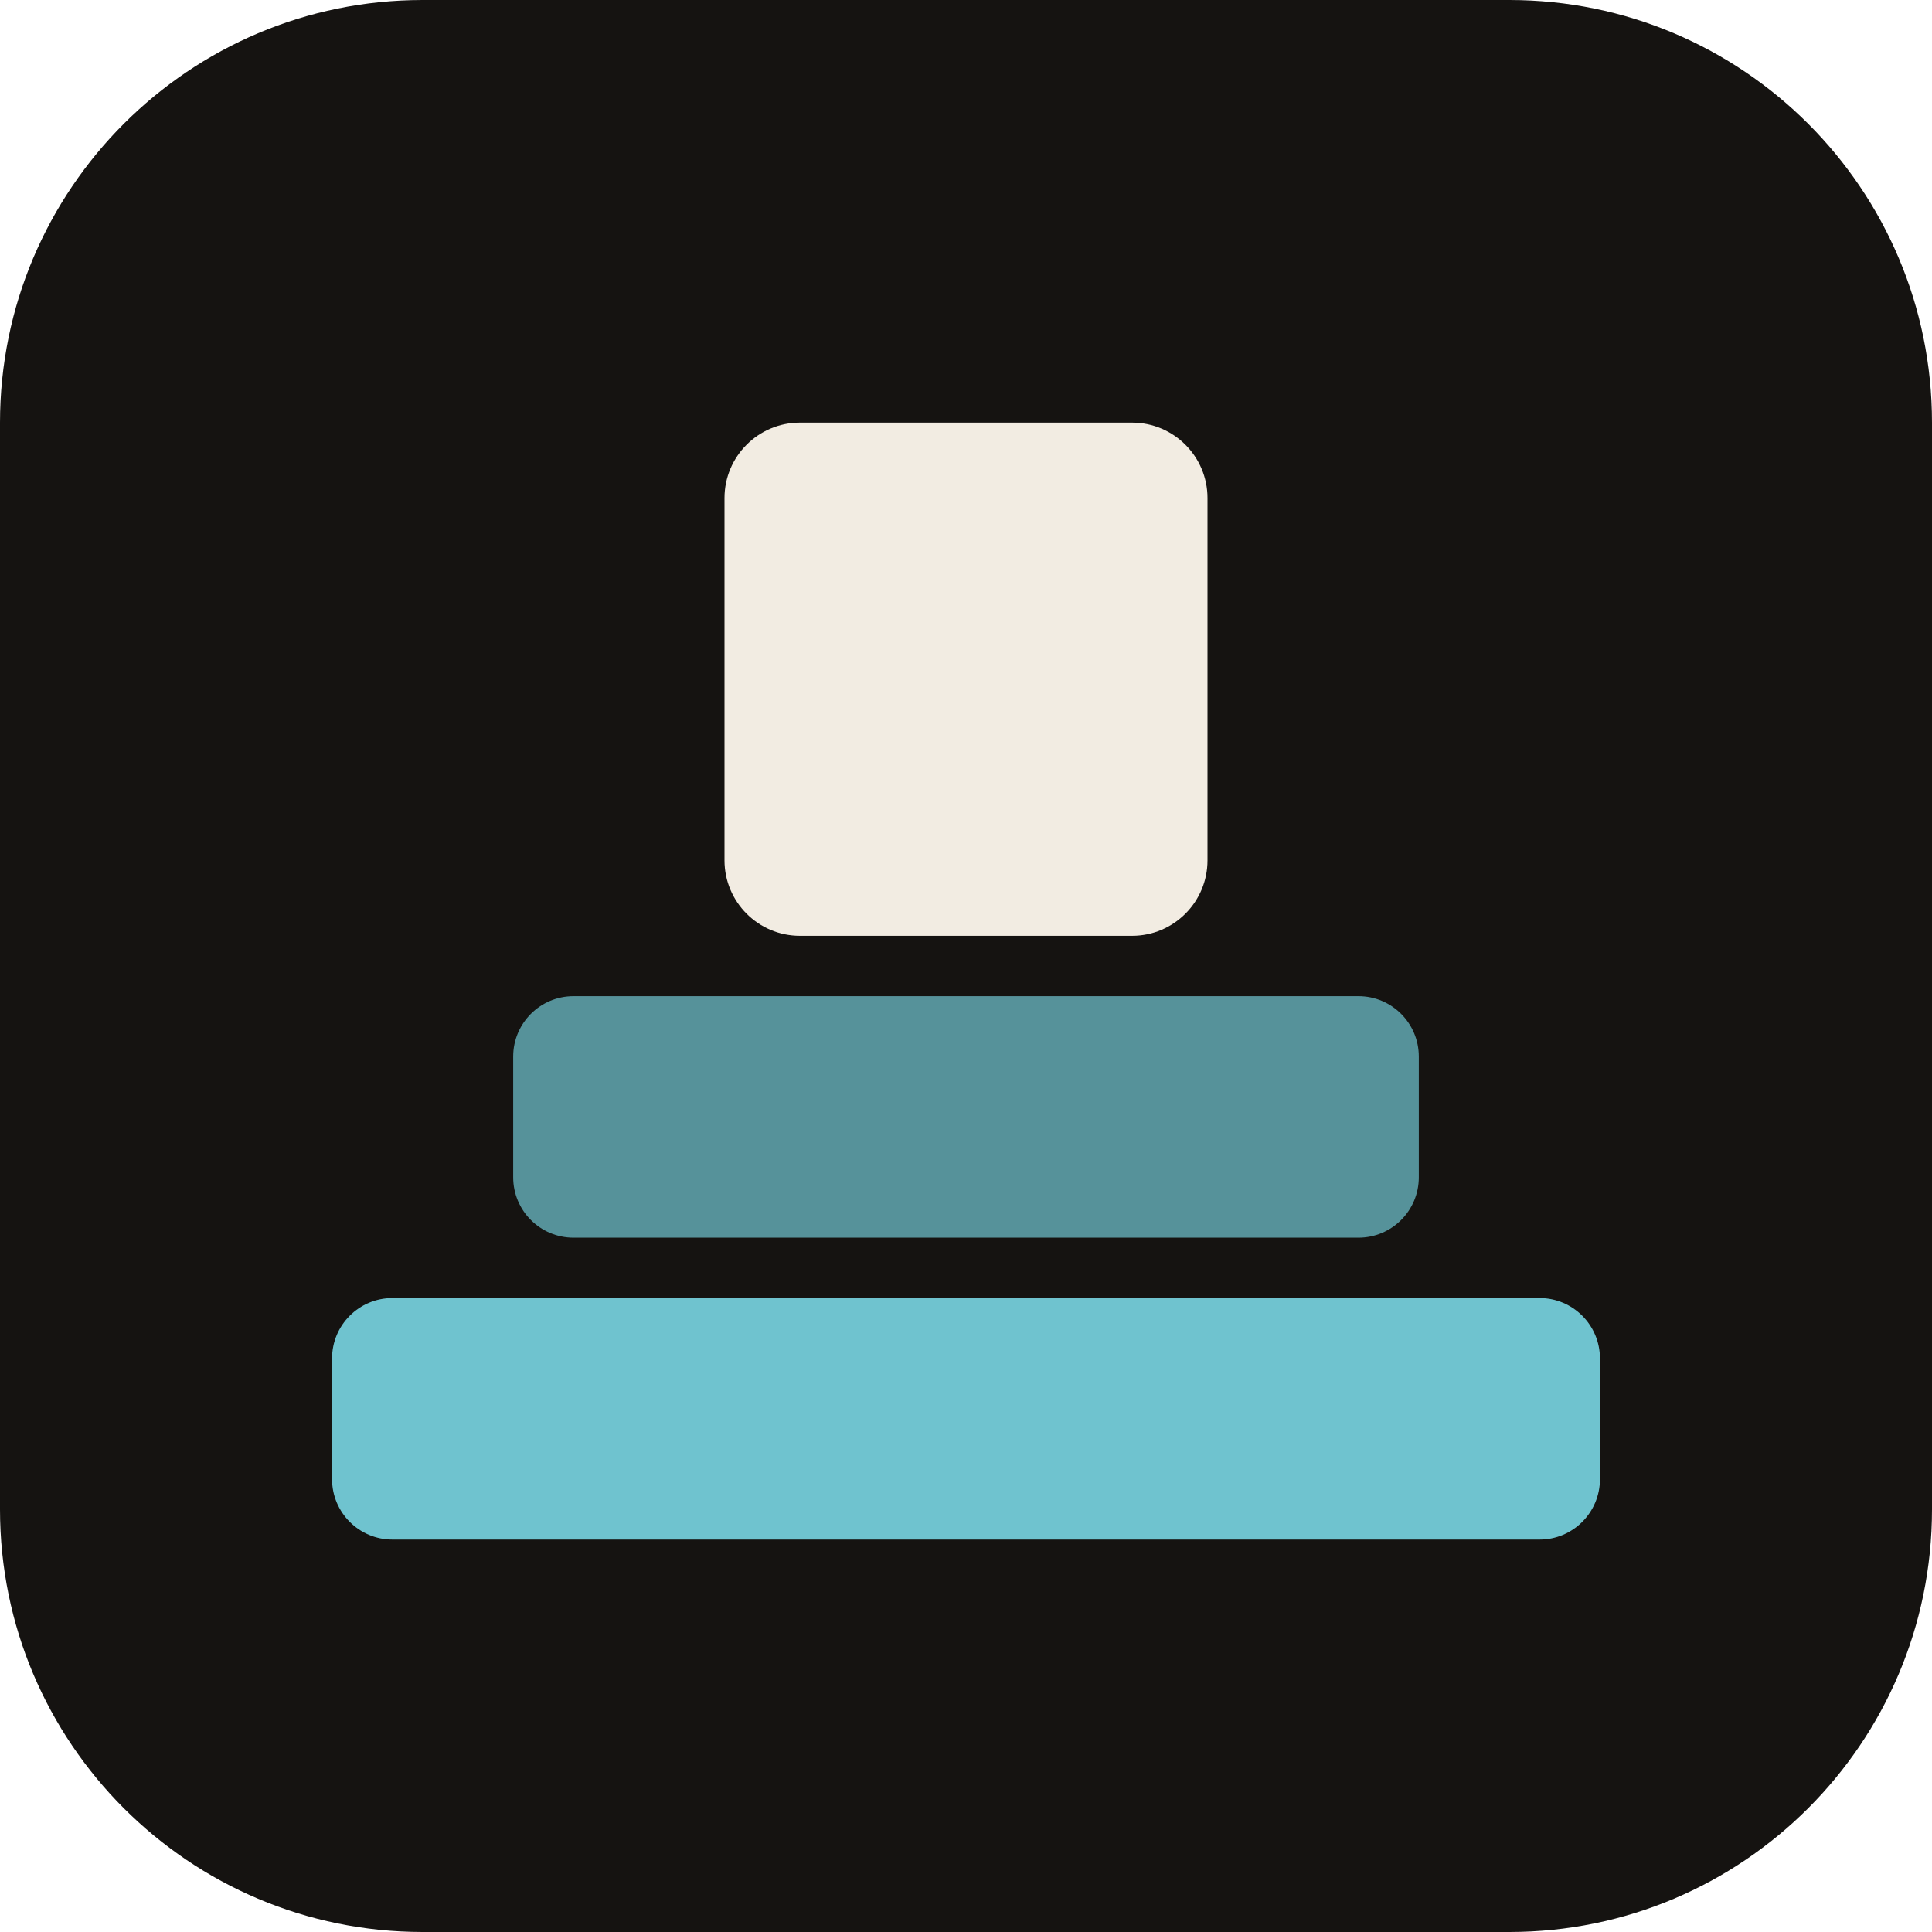
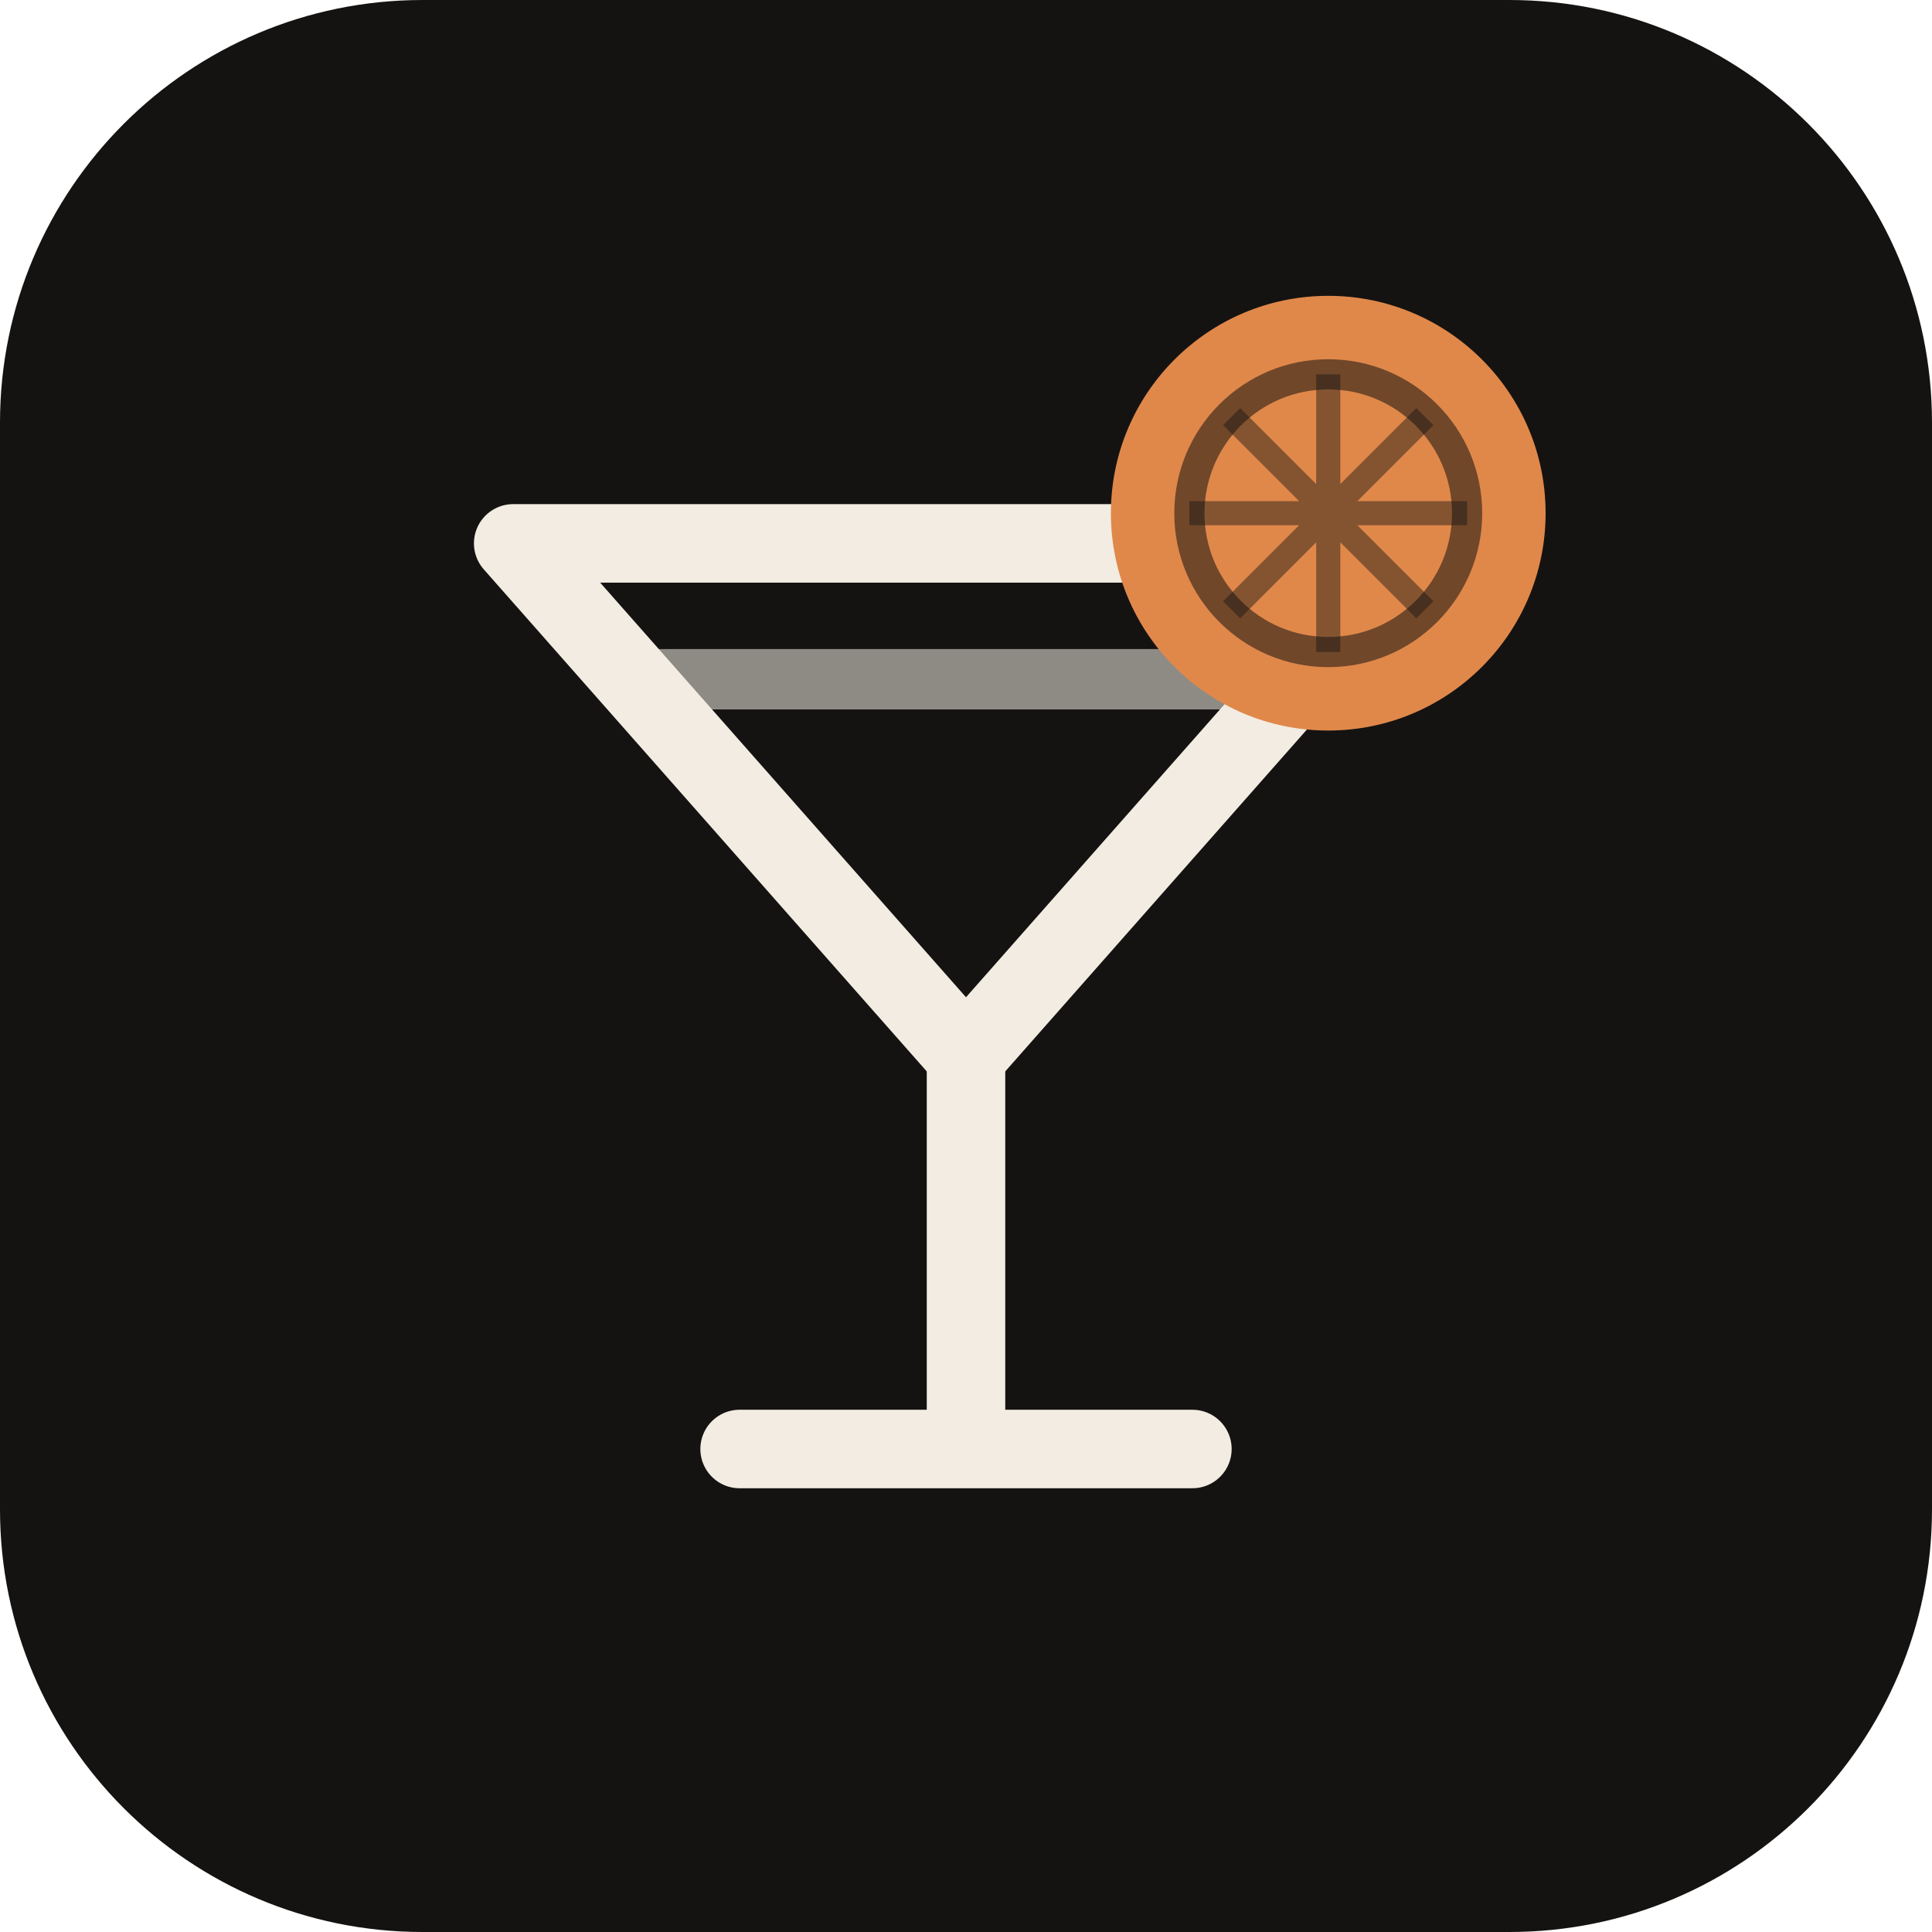
<svg xmlns="http://www.w3.org/2000/svg" viewBox="0 0 64 64">
  <rect width="64" height="64" rx="14" fill="#151311" />
-   <rect x="11" y="43" width="42" height="8" rx="2" fill="#6fc3cf" />
-   <rect x="17" y="33" width="30" height="8" rx="2" fill="#6fc3cf" opacity=".72" />
-   <rect x="24" y="14" width="16" height="17" rx="2.5" fill="#f2ece2" />
+   <path d="M17 18h30L32 35z" fill="none" stroke="#f2ece2" stroke-width="2.6" stroke-linejoin="round" />
+   <path d="M21.5 22.5h21" stroke="#f2ece2" stroke-width="2" stroke-linecap="round" opacity=".55" />
+   <path d="M32 35v12M24.5 48h15" stroke="#f2ece2" stroke-width="2.6" stroke-linecap="round" />
+   <circle cx="44" cy="17" r="7.2" fill="#e0884a" />
+   <circle cx="44" cy="17" r="4.6" fill="none" stroke="#151311" stroke-width="1" opacity=".55" />
+   <path d="M44 12.4v9.2M39.4 17h9.2M40.8 13.8l6.4 6.4M47.2 13.8l-6.4 6.4" stroke="#151311" stroke-width=".8" opacity=".45" />
</svg>
